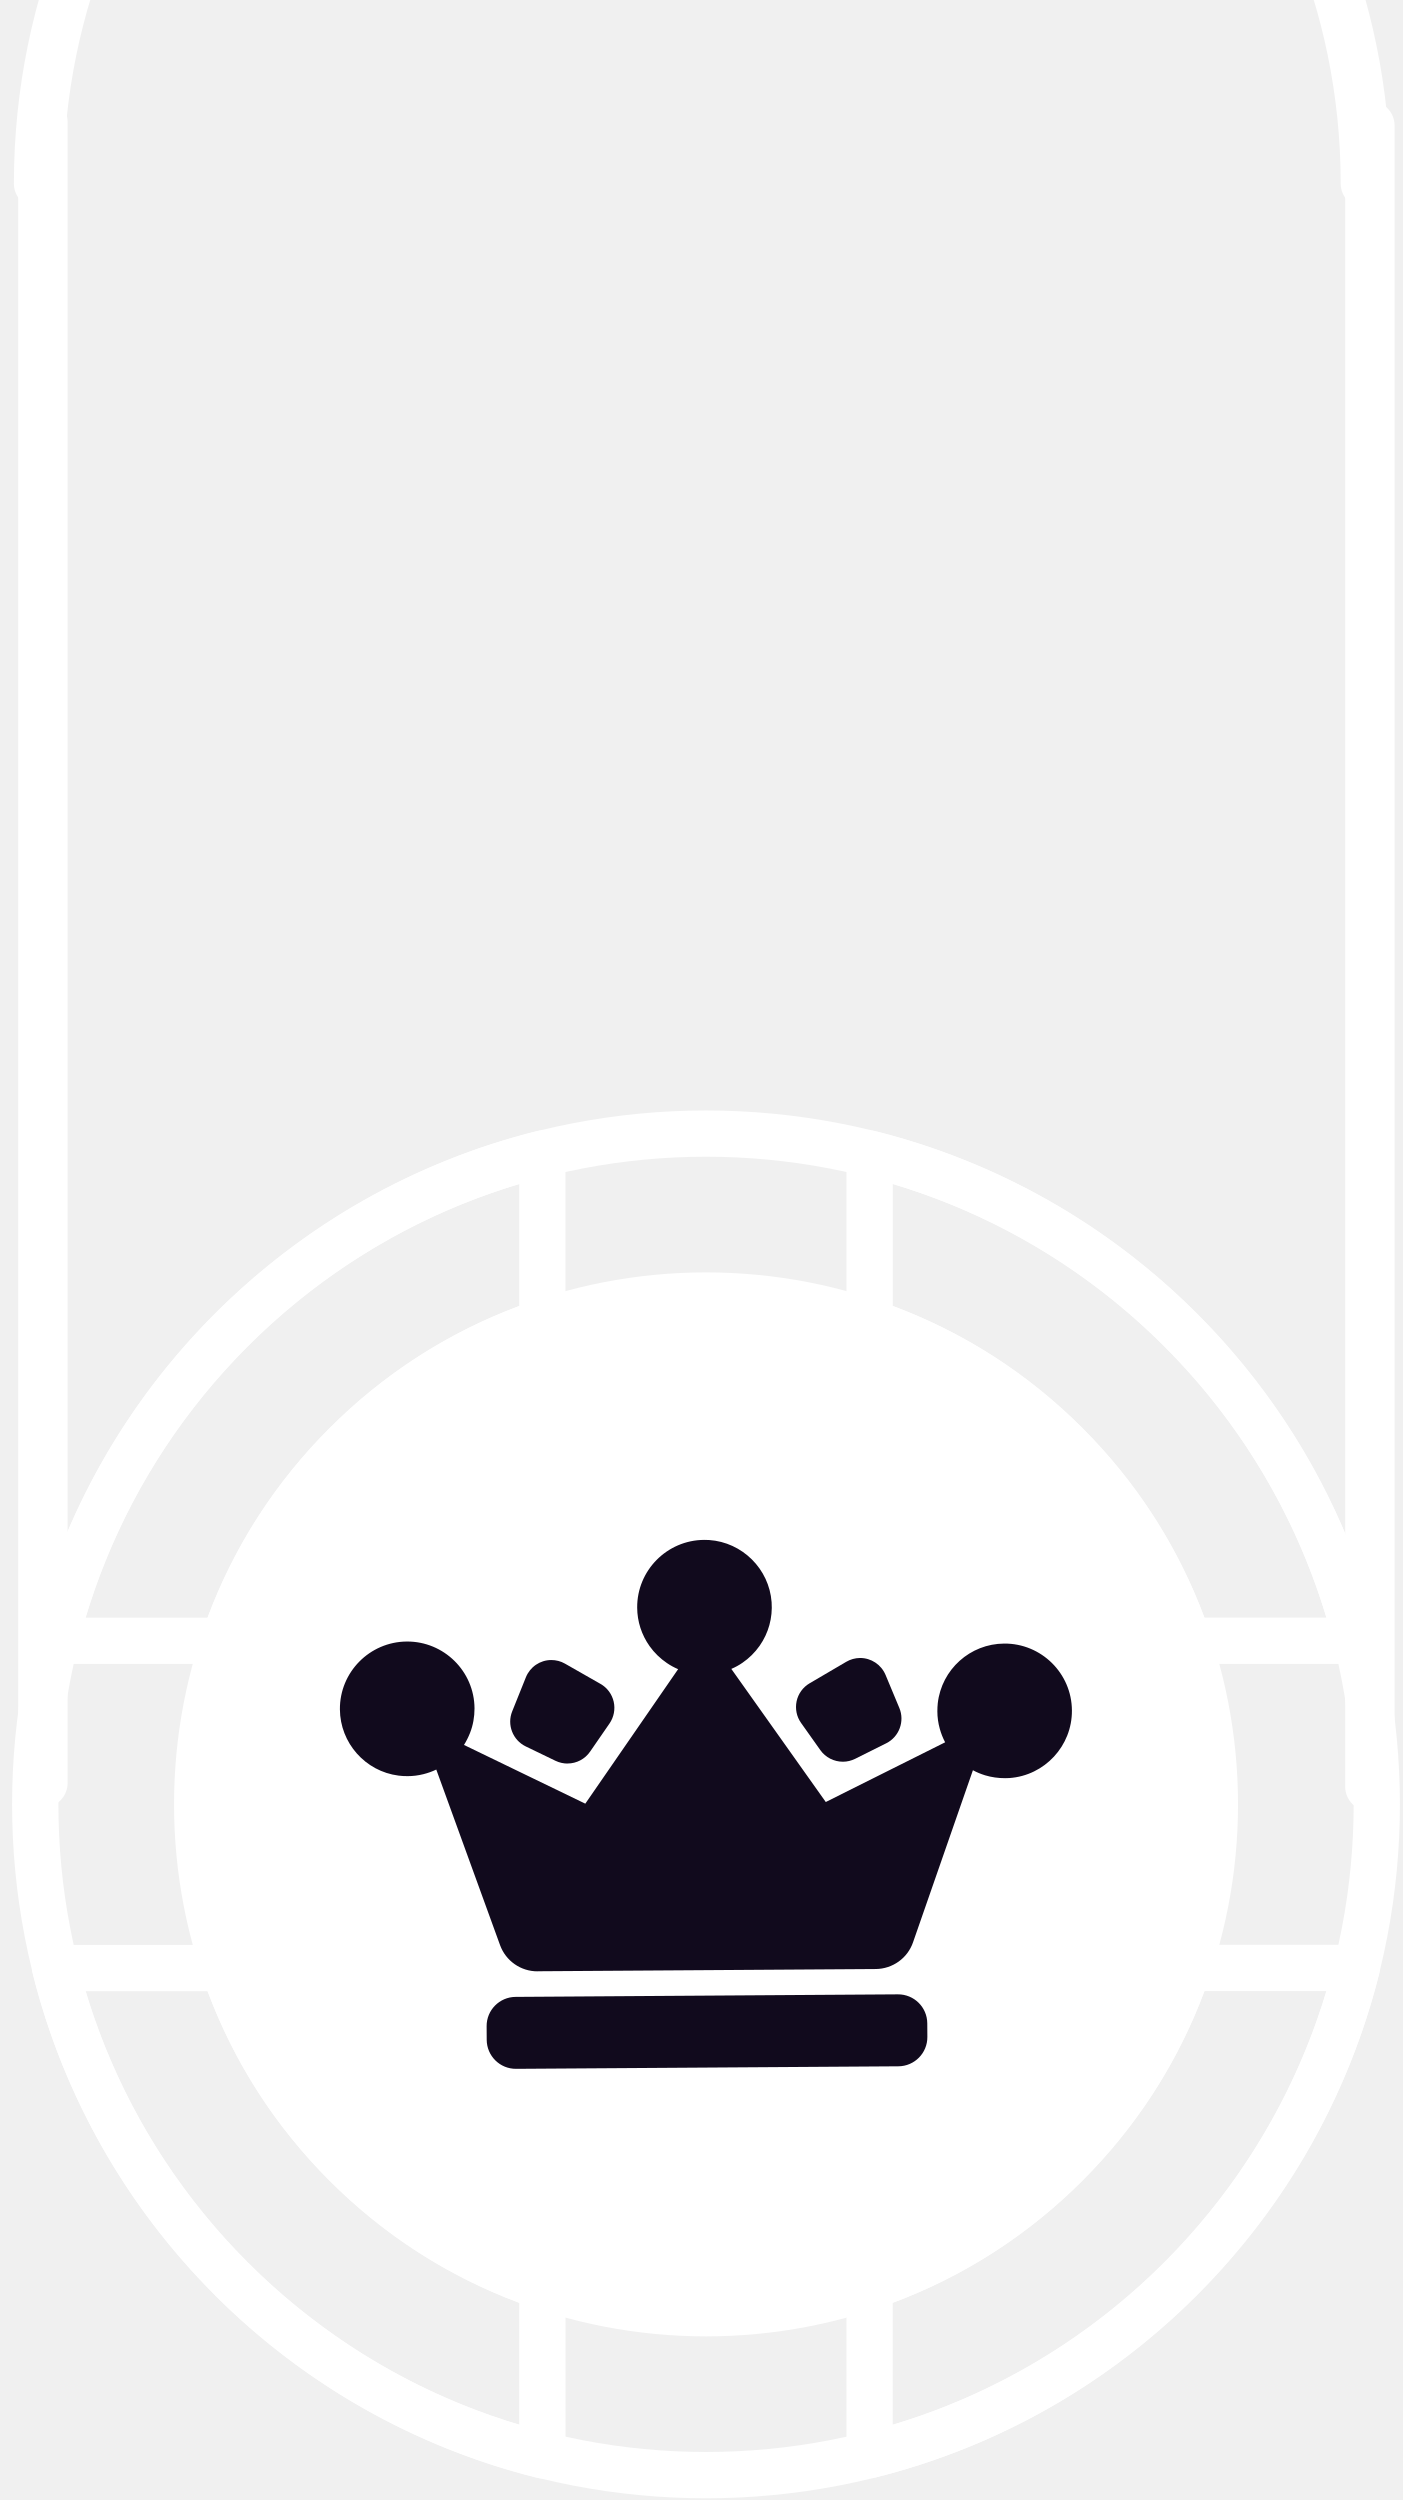
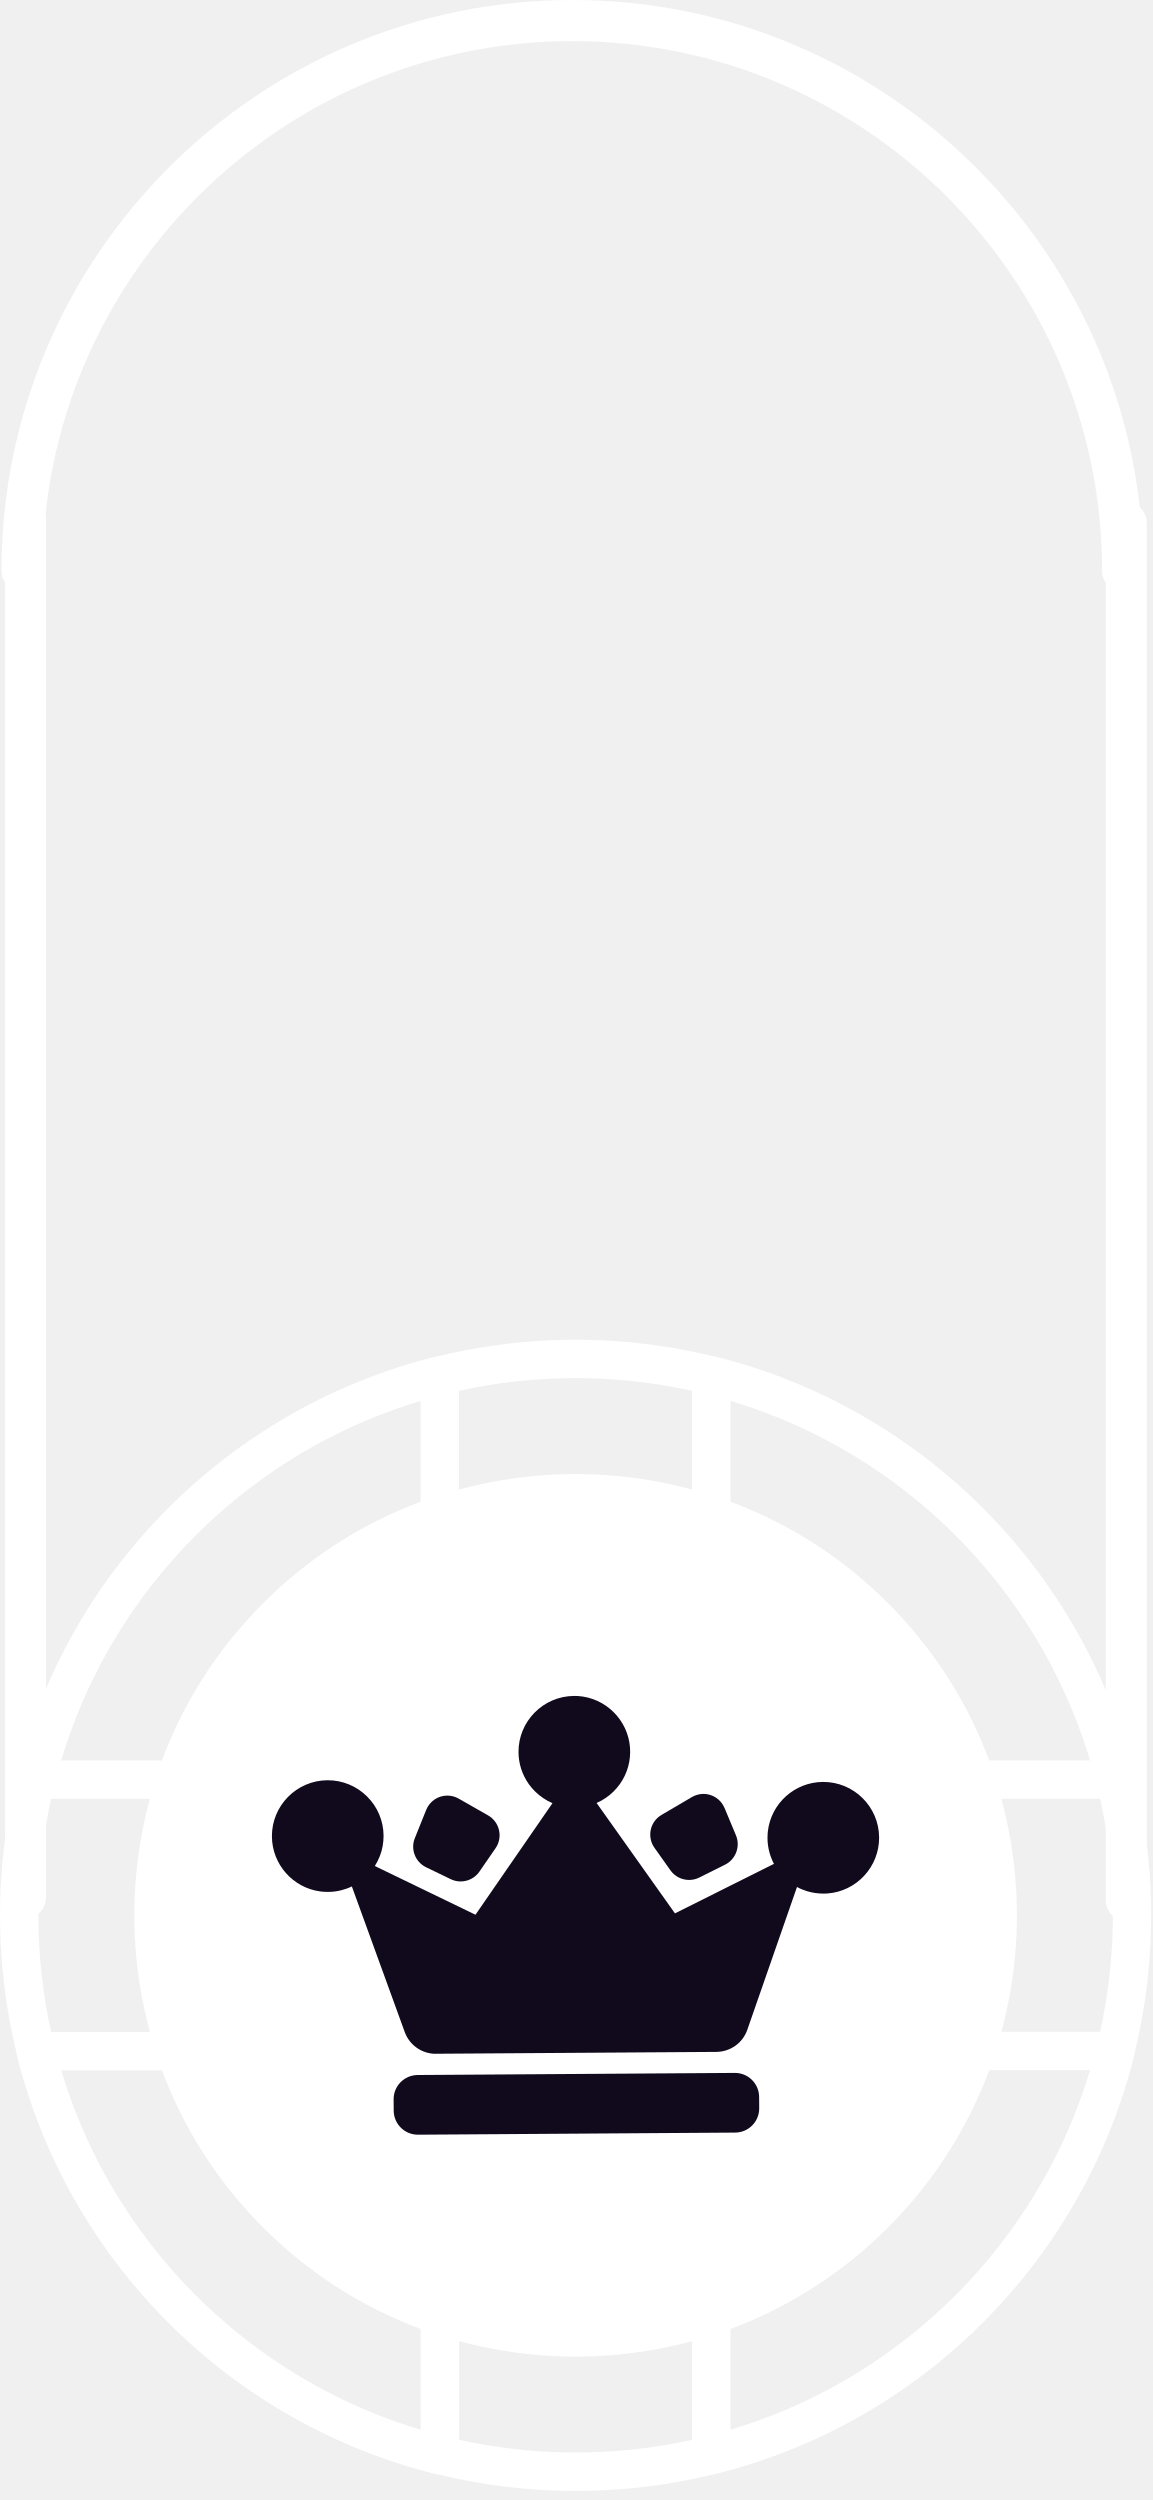
- <svg xmlns="http://www.w3.org/2000/svg" width="101" height="180" viewBox="0 0 101 180" fill="none">
-   <g id="Crown">
-     <g id="Group">
-       <path id="Vector" d="M15.488 165.26C-4.002 145.77 -4.002 114.061 15.488 94.572C34.978 75.082 66.687 75.082 86.176 94.572C105.666 114.061 105.666 145.77 86.176 165.26C66.687 184.75 34.978 184.75 15.488 165.26ZM83.821 96.927C65.63 78.736 36.035 78.736 17.849 96.927C-0.343 115.118 -0.343 144.713 17.849 162.9C36.04 181.091 65.634 181.091 83.821 162.9C102.012 144.708 102.012 115.114 83.821 96.927Z" fill="white" />
-       <g id="Group_2">
-         <path id="Vector_2" d="M84.364 119.313C84.188 119.138 84.046 118.915 83.966 118.669C82.236 113.55 79.411 109.014 75.572 105.175C71.737 101.34 67.197 98.515 62.078 96.781C61.4 96.548 60.945 95.918 60.945 95.202V83.054C60.945 82.543 61.182 82.059 61.585 81.741C61.992 81.424 62.518 81.315 63.011 81.438C71.761 83.628 79.771 88.168 86.17 94.572C92.568 100.975 97.109 108.981 99.299 117.73C99.422 118.228 99.308 118.754 98.995 119.162C98.678 119.569 98.194 119.801 97.682 119.801H85.534C85.079 119.801 84.662 119.617 84.354 119.308L84.364 119.313ZM77.927 102.819C81.842 106.734 84.795 111.322 86.719 116.469H95.507C93.298 109.113 89.284 102.392 83.819 96.927C78.354 91.463 71.633 87.448 64.282 85.244V94.031C69.429 95.951 74.017 98.904 77.932 102.824L77.927 102.819Z" fill="white" />
-         <path id="Vector_3" d="M15.487 165.26C9.088 158.861 4.543 150.851 2.353 142.102C2.23 141.604 2.343 141.078 2.656 140.675C2.974 140.267 3.457 140.035 3.969 140.035H16.117C16.833 140.035 17.468 140.49 17.695 141.168C19.425 146.287 22.25 150.823 26.089 154.662C29.924 158.496 34.465 161.321 39.584 163.056C40.261 163.283 40.716 163.919 40.716 164.634V176.782C40.716 177.294 40.479 177.778 40.076 178.095C39.669 178.413 39.143 178.522 38.645 178.398C29.895 176.209 21.89 171.668 15.487 165.269V165.26ZM6.154 143.362C8.363 150.718 12.377 157.439 17.842 162.904C23.307 168.369 30.028 172.384 37.384 174.592V165.805C32.237 163.885 27.649 160.933 23.734 157.018C19.819 153.103 16.866 148.515 14.942 143.367H6.154V143.362Z" fill="white" />
-         <path id="Vector_4" d="M61.433 177.953C61.12 177.64 60.945 177.218 60.945 176.773V164.625C60.945 163.909 61.4 163.274 62.078 163.047C67.197 161.317 71.732 158.492 75.572 154.653C79.411 150.813 82.231 146.277 83.966 141.159C84.193 140.481 84.828 140.026 85.544 140.026H97.692C98.204 140.026 98.687 140.263 99.005 140.666C99.322 141.068 99.431 141.599 99.308 142.092C97.114 150.842 92.573 158.847 86.174 165.251C79.776 171.654 71.766 176.195 63.016 178.384C62.518 178.508 61.992 178.394 61.589 178.081C61.537 178.034 61.485 177.991 61.438 177.944L61.433 177.953ZM64.277 165.8V174.588C71.633 172.379 78.354 168.365 83.819 162.9C89.284 157.435 93.293 150.714 95.507 143.358H86.719C84.8 148.505 81.847 153.088 77.927 157.008C74.012 160.923 69.424 163.881 64.277 165.8Z" fill="white" />
-         <path id="Vector_5" d="M2.79 119.313C2.742 119.266 2.695 119.214 2.657 119.162C2.339 118.759 2.23 118.228 2.354 117.73C4.543 108.981 9.084 100.971 15.488 94.572C21.891 88.173 29.896 83.628 38.646 81.438C39.143 81.315 39.669 81.429 40.072 81.742C40.475 82.059 40.712 82.543 40.712 83.054V95.202C40.712 95.918 40.257 96.553 39.58 96.781C34.461 98.511 29.925 101.335 26.085 105.175C22.251 109.009 19.426 113.55 17.691 118.669C17.464 119.346 16.829 119.801 16.113 119.801H3.965C3.52 119.801 3.093 119.626 2.785 119.318L2.79 119.313ZM37.38 85.244C30.024 87.453 23.303 91.467 17.838 96.932C12.373 102.397 8.364 109.118 6.15 116.474H14.938C16.857 111.327 19.81 106.744 23.73 102.824C27.645 98.909 32.233 95.956 37.38 94.032V85.244Z" fill="white" />
-       </g>
-       <path id="Vector_6" d="M77.931 102.819C62.992 87.879 38.677 87.874 23.738 102.819C8.793 117.763 8.798 142.073 23.738 157.013C38.677 171.952 62.987 171.957 77.931 157.013C92.876 142.068 92.871 117.758 77.931 102.819Z" fill="white" />
-       <g id="Group_3">
-         <path id="Vector_7" d="M64.65 143.593L37.123 143.776C35.963 143.784 35.029 144.73 35.037 145.889L35.043 146.871C35.051 148.03 35.997 148.964 37.157 148.956L64.685 148.774C65.844 148.766 66.778 147.82 66.77 146.66L66.764 145.679C66.756 144.519 65.81 143.586 64.65 143.593Z" fill="#110A1D" />
-         <path id="Vector_8" d="M40.873 126.977C40.575 126.977 40.271 126.911 39.996 126.778L37.849 125.74C36.916 125.285 36.489 124.181 36.878 123.219L37.864 120.763C38.167 120.014 38.883 119.526 39.688 119.522C40.034 119.522 40.376 119.607 40.679 119.782L43.238 121.242C43.717 121.512 44.063 121.981 44.186 122.522C44.309 123.062 44.2 123.631 43.888 124.086L42.485 126.119C42.12 126.65 41.513 126.972 40.868 126.972L40.873 126.977Z" fill="#110A1D" />
-         <path id="Vector_9" d="M60.692 126.844C60.047 126.844 59.436 126.536 59.066 126.01L57.678 124.053C57.355 123.602 57.242 123.034 57.355 122.493C57.469 121.953 57.81 121.479 58.289 121.199L60.929 119.65C61.227 119.474 61.569 119.379 61.915 119.375C62.721 119.37 63.446 119.849 63.759 120.593L64.754 122.977C65.152 123.934 64.74 125.048 63.816 125.513L61.569 126.636C61.299 126.769 60.995 126.844 60.697 126.844H60.692Z" fill="#110A1D" />
-         <path id="Vector_10" d="M38.711 141.936C37.502 141.945 36.417 141.187 36.004 140.049L31.412 127.408C31.118 127.551 30.805 127.66 30.487 127.74C30.113 127.835 29.734 127.882 29.35 127.882C29.127 127.882 28.909 127.873 28.696 127.844C26.302 127.541 24.487 125.489 24.473 123.072C24.454 120.398 26.615 118.209 29.288 118.19C31.961 118.171 34.151 120.332 34.165 123.005C34.165 123.621 34.061 124.214 33.843 124.768C33.724 125.072 33.578 125.361 33.407 125.636L42.142 129.864L48.825 120.18C48.546 120.062 48.275 119.915 48.019 119.74C47.536 119.412 47.114 119.005 46.773 118.526C46.195 117.711 45.882 116.749 45.877 115.753C45.858 113.08 48.019 110.89 50.693 110.872C50.811 110.872 50.934 110.872 51.053 110.881C53.446 111.042 55.38 112.962 55.556 115.355C55.636 116.488 55.338 117.573 54.693 118.498C54.352 118.981 53.935 119.394 53.456 119.721C53.205 119.896 52.934 120.043 52.655 120.161L59.456 129.745L68.049 125.446C67.888 125.138 67.76 124.816 67.666 124.479C67.552 124.072 67.49 123.645 67.49 123.214C67.49 123.019 67.5 122.825 67.519 122.636C67.793 120.199 69.851 118.351 72.301 118.337C74.974 118.318 77.164 120.479 77.178 123.152C77.197 125.702 75.216 127.844 72.671 128.02L72.367 128.029C71.874 128.029 71.391 127.963 70.922 127.821C70.618 127.726 70.325 127.607 70.05 127.456L65.737 139.85C65.343 140.992 64.262 141.76 63.054 141.77L38.711 141.931V141.936Z" fill="#110A1D" />
-       </g>
-       <path id="Vector_11" d="M100.09 13.22C100.09 14.209 99.288 15 98.31 15C97.332 15 96.53 14.198 96.53 13.22C96.53 -12.135 75.9 -32.765 50.545 -32.765C25.189 -32.765 4.559 -12.135 4.559 13.22C4.559 14.209 3.758 15 2.779 15C1.801 15 1 14.198 1 13.22C1 -14.103 23.232 -36.335 50.555 -36.335C77.878 -36.335 100.111 -14.103 100.111 13.22L100.09 13.22Z" fill="white" />
-     </g>
-     <g id="Group_4">
-       <path id="Vector_12" d="M100.411 9.04V128.635C100.411 129.624 99.61 130.415 98.631 130.415C97.653 130.415 96.852 129.614 96.852 128.635V9.04C96.852 8.051 97.653 7.26 98.631 7.26C99.61 7.26 100.411 8.062 100.411 9.04Z" fill="white" />
-     </g>
-     <g id="Group_5">
-       <path id="Vector_13" d="M4.868 8.78V128.375C4.868 129.364 4.067 130.155 3.088 130.155C2.11 130.155 1.309 129.354 1.309 128.375V8.78C1.309 7.791 2.11 7 3.088 7C4.067 7 4.868 7.801 4.868 8.78Z" fill="white" />
-     </g>
-   </g>
+ <svg xmlns="http://www.w3.org/2000/svg" width="100" height="217" viewBox="0 0 100 217" fill="none">
+   <path d="M14.617 201.595C-4.872 182.106 -4.872 150.397 14.617 130.907C34.107 111.417 65.816 111.417 85.305 130.907C104.795 150.397 104.795 182.106 85.305 201.595C65.816 221.085 34.107 221.085 14.617 201.595ZM82.95 133.263C64.759 115.072 35.164 115.072 16.978 133.263C-1.213 151.454 -1.213 181.049 16.978 199.235C35.169 217.426 64.763 217.426 82.95 199.235C101.141 181.044 101.141 151.449 82.95 133.263Z" fill="white" />
+   <path d="M83.493 155.649C83.318 155.473 83.175 155.25 83.095 155.004C81.365 149.885 78.54 145.349 74.701 141.51C70.866 137.676 66.326 134.851 61.207 133.116C60.529 132.884 60.074 132.253 60.074 131.538V119.39C60.074 118.878 60.311 118.394 60.714 118.077C61.121 117.759 61.648 117.65 62.141 117.773C70.89 119.963 78.9 124.504 85.299 130.907C91.698 137.311 96.238 145.316 98.428 154.066C98.551 154.563 98.437 155.089 98.124 155.497C97.807 155.905 97.323 156.137 96.812 156.137H84.664C84.209 156.137 83.792 155.952 83.484 155.644L83.493 155.649ZM77.056 139.154C80.972 143.069 83.924 147.657 85.849 152.805H94.636C92.427 145.449 88.413 138.728 82.948 133.263C77.483 127.798 70.762 123.783 63.411 121.579V130.367C68.558 132.287 73.146 135.239 77.061 139.159L77.056 139.154Z" fill="white" />
+   <path d="M14.616 201.595C8.217 195.197 3.672 187.187 1.482 178.437C1.359 177.939 1.473 177.413 1.786 177.01C2.103 176.603 2.587 176.371 3.098 176.371H15.246C15.962 176.371 16.597 176.826 16.825 177.503C18.555 182.622 21.38 187.158 25.219 190.997C29.053 194.832 33.594 197.657 38.713 199.391C39.391 199.619 39.845 200.254 39.845 200.97V213.118C39.845 213.629 39.608 214.113 39.206 214.43C38.798 214.748 38.272 214.857 37.774 214.734C29.025 212.544 21.019 208.003 14.616 201.605V201.595ZM5.283 179.698C7.492 187.054 11.507 193.775 16.972 199.24C22.436 204.705 29.157 208.719 36.514 210.928V202.14C31.366 200.221 26.778 197.268 22.863 193.353C18.948 189.438 15.995 184.85 14.071 179.703H5.283V179.698Z" fill="white" />
+   <path d="M60.562 214.288C60.249 213.976 60.074 213.554 60.074 213.108V200.96C60.074 200.245 60.529 199.609 61.207 199.382C66.326 197.652 70.862 194.827 74.701 190.988C78.54 187.149 81.36 182.613 83.095 177.494C83.322 176.816 83.957 176.361 84.673 176.361H96.821C97.333 176.361 97.817 176.598 98.134 177.001C98.452 177.404 98.561 177.935 98.437 178.428C96.243 187.177 91.702 195.183 85.304 201.586C78.905 207.989 70.895 212.53 62.145 214.72C61.648 214.843 61.121 214.729 60.719 214.416C60.666 214.369 60.614 214.326 60.567 214.279L60.562 214.288ZM63.406 202.136V210.923C70.762 208.714 77.483 204.7 82.948 199.235C88.413 193.77 92.423 187.049 94.636 179.693H85.849C83.929 184.84 80.976 189.424 77.056 193.344C73.141 197.259 68.553 200.216 63.406 202.136Z" fill="white" />
+   <path d="M1.919 155.649C1.872 155.601 1.824 155.549 1.786 155.497C1.469 155.094 1.36 154.563 1.483 154.066C3.673 145.316 8.213 137.306 14.617 130.907C21.02 124.509 29.025 119.963 37.775 117.774C38.273 117.65 38.799 117.764 39.202 118.077C39.605 118.394 39.842 118.878 39.842 119.39V131.538C39.842 132.253 39.386 132.889 38.709 133.116C33.59 134.846 29.054 137.671 25.215 141.51C21.38 145.344 18.555 149.885 16.821 155.004C16.593 155.682 15.958 156.137 15.242 156.137H3.094C2.649 156.137 2.222 155.961 1.914 155.653L1.919 155.649ZM36.51 121.58C29.153 123.788 22.433 127.803 16.968 133.268C11.503 138.733 7.493 145.454 5.279 152.81H14.067C15.986 147.662 18.939 143.079 22.859 139.159C26.774 135.244 31.362 132.291 36.51 130.367V121.58Z" fill="white" />
+   <path d="M77.061 139.154C62.121 124.215 37.806 124.21 22.867 139.154C7.922 154.099 7.927 178.409 22.867 193.348C37.806 208.288 62.116 208.293 77.061 193.348C92.005 178.404 92 154.094 77.061 139.154Z" fill="white" />
+   <path d="M63.779 179.929L36.252 180.111C35.092 180.119 34.158 181.065 34.166 182.225L34.173 183.206C34.18 184.366 35.127 185.299 36.286 185.292L63.814 185.109C64.974 185.101 65.907 184.155 65.9 182.996L65.893 182.014C65.885 180.855 64.939 179.921 63.779 179.929Z" fill="#110A1D" />
+   <path d="M40.002 163.313C39.704 163.313 39.4 163.246 39.126 163.113L36.978 162.075C36.045 161.62 35.618 160.516 36.007 159.554L36.993 157.099C37.296 156.35 38.012 155.862 38.817 155.857C39.163 155.857 39.505 155.942 39.808 156.118L42.367 157.577C42.846 157.848 43.192 158.317 43.315 158.857C43.439 159.398 43.33 159.966 43.017 160.421L41.614 162.455C41.249 162.985 40.642 163.308 39.998 163.308L40.002 163.313Z" fill="#110A1D" />
+   <path d="M59.821 163.18C59.176 163.18 58.565 162.872 58.195 162.346L56.807 160.388C56.484 159.938 56.371 159.369 56.484 158.829C56.598 158.288 56.939 157.814 57.418 157.535L60.058 155.985C60.357 155.81 60.698 155.715 61.044 155.71C61.85 155.705 62.575 156.184 62.888 156.928L63.883 159.312C64.281 160.27 63.869 161.384 62.945 161.848L60.698 162.971C60.428 163.104 60.124 163.18 59.826 163.18H59.821Z" fill="#110A1D" />
+   <path d="M37.84 178.271C36.631 178.28 35.546 177.522 35.133 176.385L30.541 163.744C30.247 163.886 29.934 163.995 29.616 164.076C29.242 164.17 28.863 164.218 28.479 164.218C28.256 164.218 28.038 164.208 27.825 164.18C25.431 163.876 23.616 161.824 23.602 159.407C23.583 156.734 25.744 154.544 28.417 154.525C31.09 154.506 33.28 156.667 33.294 159.341C33.294 159.957 33.19 160.549 32.972 161.104C32.854 161.407 32.707 161.696 32.536 161.971L41.271 166.199L47.954 156.516C47.675 156.397 47.404 156.25 47.149 156.075C46.665 155.748 46.243 155.34 45.902 154.862C45.324 154.046 45.011 153.084 45.006 152.089C44.987 149.416 47.149 147.226 49.822 147.207C49.94 147.207 50.063 147.207 50.182 147.216C52.576 147.378 54.509 149.297 54.685 151.691C54.765 152.823 54.467 153.909 53.822 154.833C53.481 155.317 53.064 155.729 52.585 156.056C52.334 156.231 52.064 156.378 51.784 156.497L58.586 166.08L67.179 161.782C67.017 161.473 66.889 161.151 66.795 160.815C66.681 160.407 66.619 159.98 66.619 159.549C66.619 159.355 66.629 159.16 66.648 158.971C66.923 156.535 68.98 154.686 71.43 154.672C74.103 154.653 76.293 156.814 76.307 159.488C76.326 162.037 74.345 164.18 71.8 164.355L71.496 164.365C71.004 164.365 70.52 164.298 70.051 164.156C69.748 164.061 69.454 163.943 69.179 163.791L64.866 176.186C64.472 177.328 63.392 178.096 62.183 178.105L37.84 178.266V178.271Z" fill="#110A1D" />
+   <path d="M99.219 49.556C99.219 50.544 98.418 51.335 97.44 51.335C96.461 51.335 95.66 50.534 95.66 49.556C95.66 24.2 75.03 3.57 49.674 3.57C24.319 3.57 3.689 24.2 3.689 49.556C3.689 50.544 2.887 51.335 1.909 51.335C0.931 51.335 0.129 50.534 0.129 49.556C0.129 22.233 22.362 -2.05481e-05 49.685 -1.81594e-05C77.007 -1.57708e-05 99.24 22.233 99.24 49.556L99.219 49.556Z" fill="white" />
+   <path d="M99.54 45.376V164.971C99.54 165.96 98.739 166.751 97.76 166.751C96.782 166.751 95.981 165.949 95.981 164.971V45.376C95.981 44.387 96.782 43.596 97.76 43.596C98.739 43.596 99.54 44.397 99.54 45.376Z" fill="white" />
+   <path d="M3.997 45.115V164.711C3.997 165.699 3.196 166.49 2.218 166.49C1.239 166.49 0.438 165.689 0.438 164.711V45.115C0.438 44.127 1.239 43.335 2.218 43.335C3.196 43.335 3.997 44.137 3.997 45.115Z" fill="white" />
</svg>
